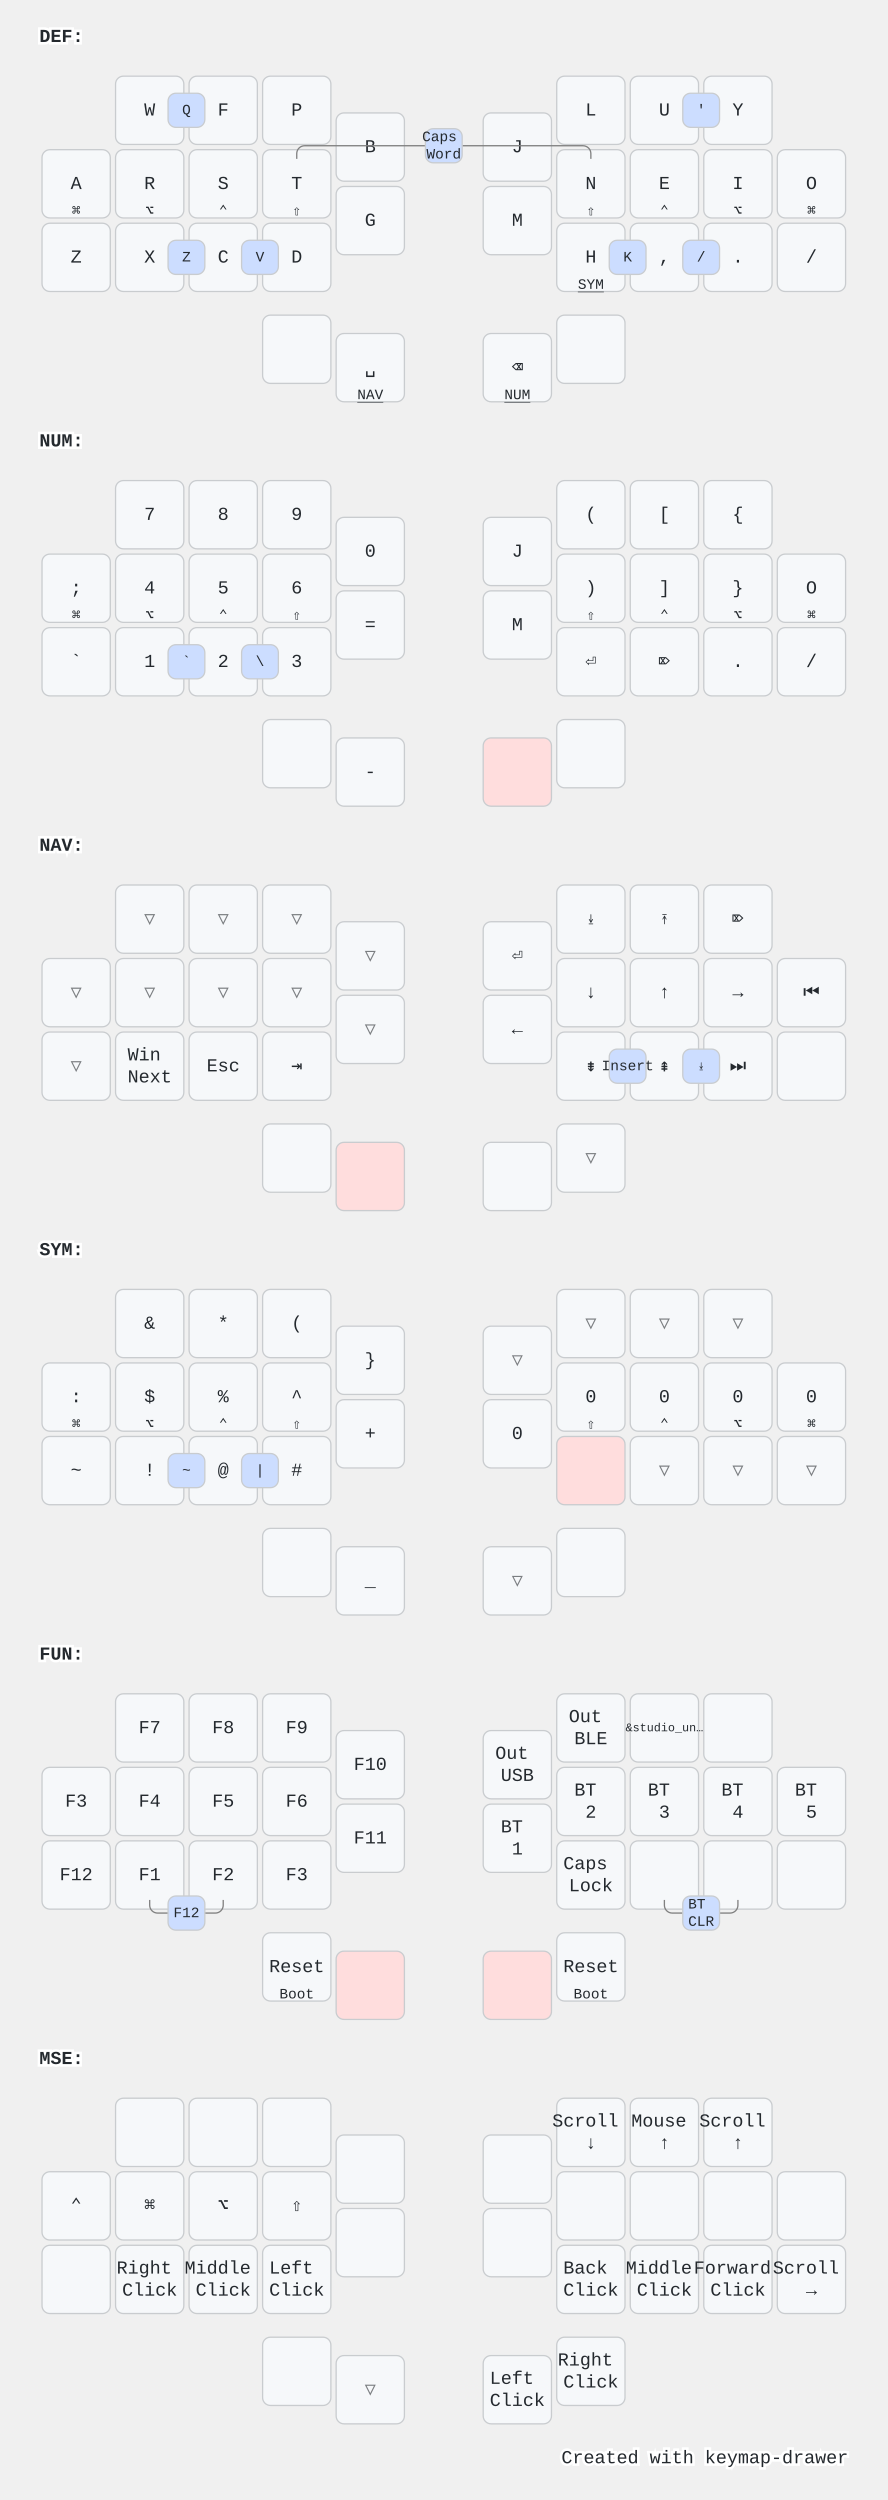
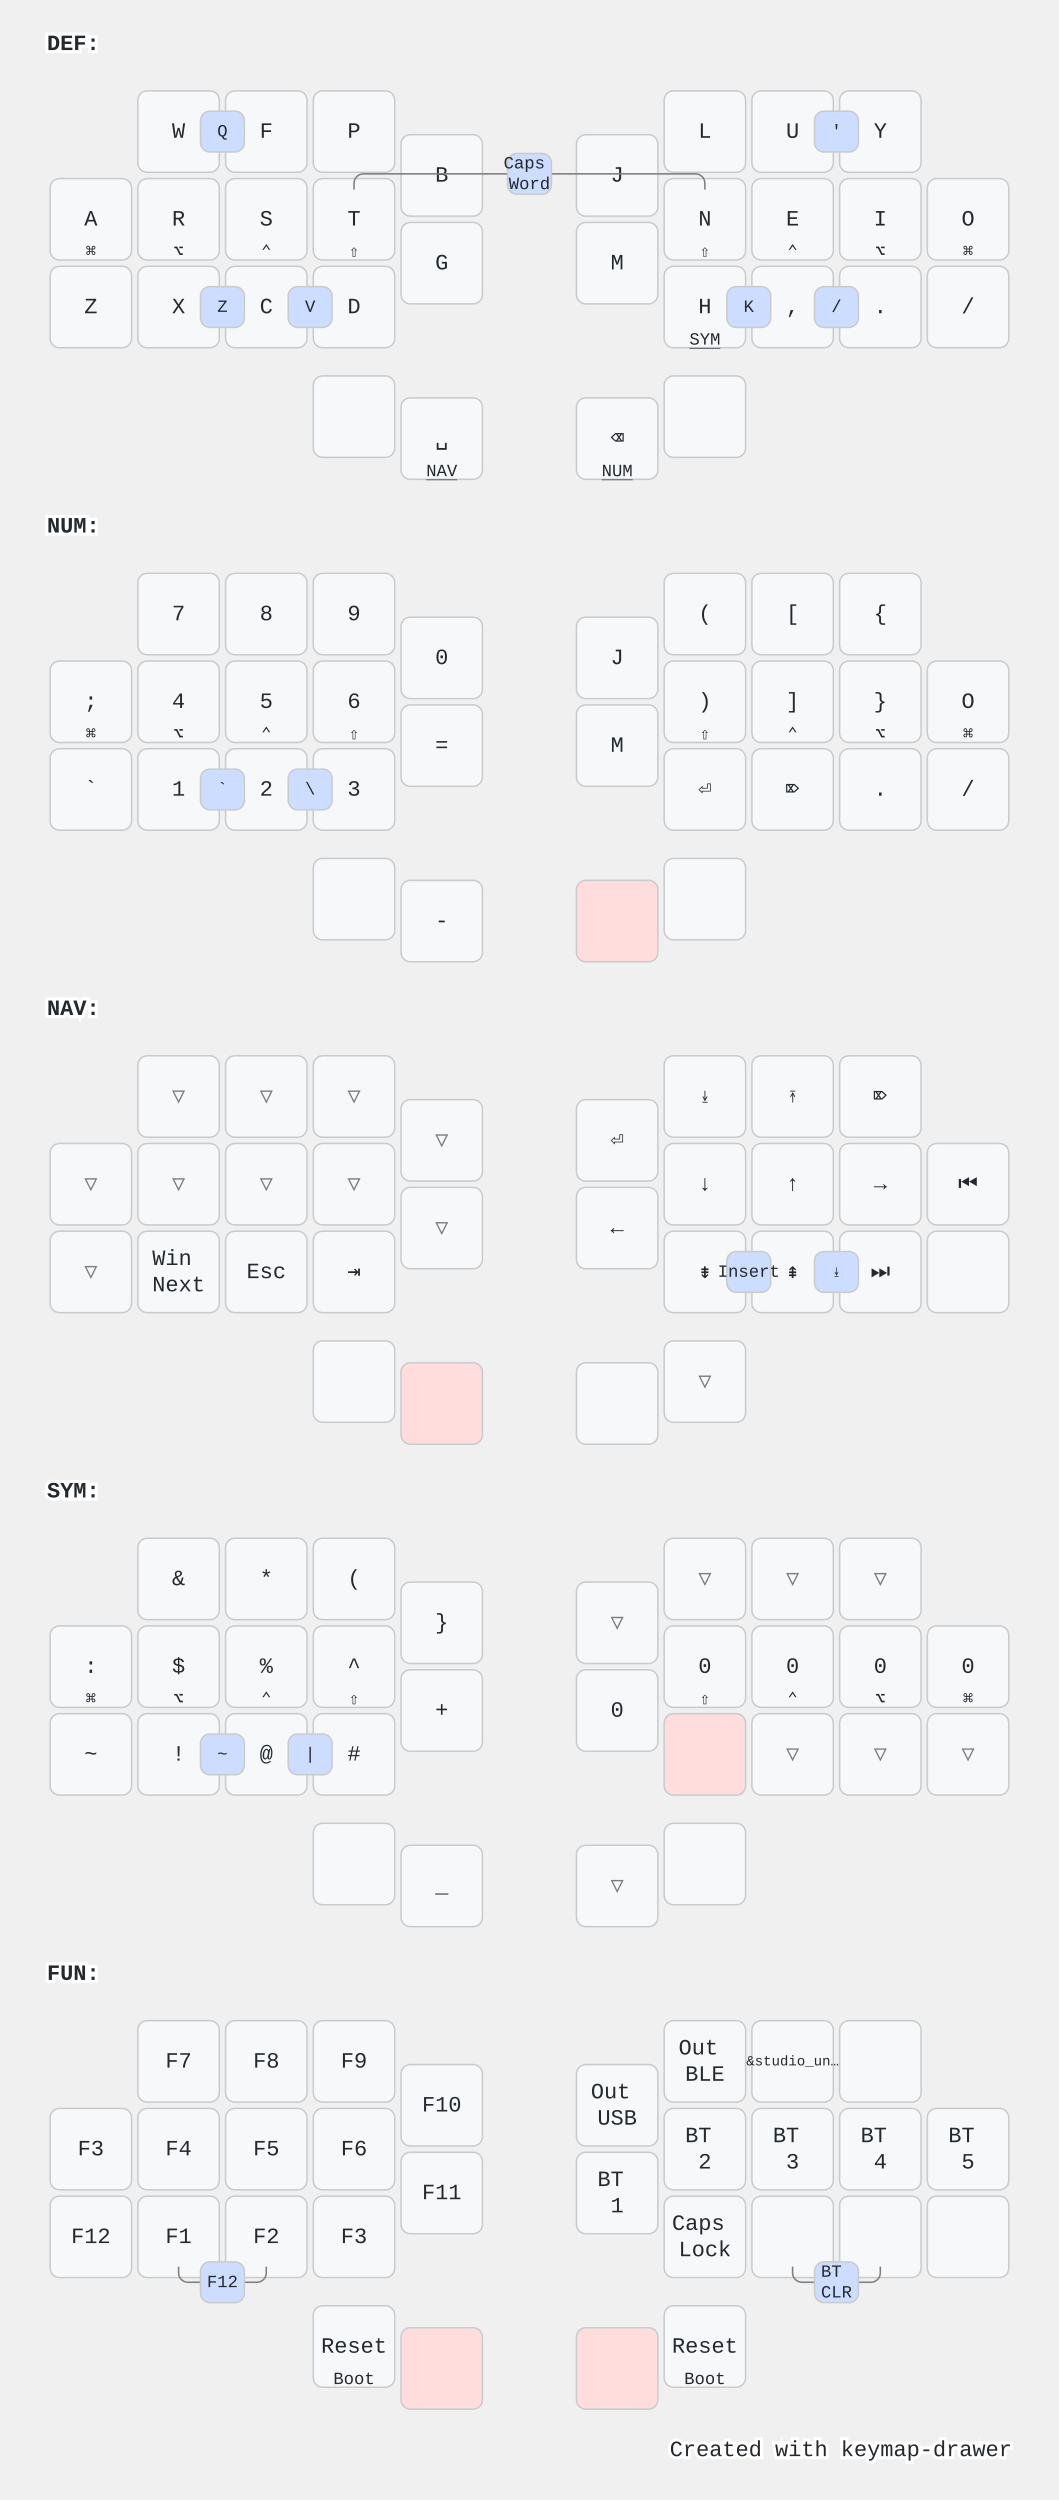
- <svg xmlns="http://www.w3.org/2000/svg" width="676" height="1904" viewBox="0 0 676 1904" class="keymap">
+ <svg xmlns="http://www.w3.org/2000/svg" width="676" height="1596" viewBox="0 0 676 1596" class="keymap">
  <style>/* inherit to force styles through use tags */
svg path {
    fill: inherit;
}

/* font and background color specifications */
svg.keymap {
    font-family: SFMono-Regular,Consolas,Liberation Mono,Menlo,monospace;
    font-size: 14px;
    font-kerning: normal;
    text-rendering: optimizeLegibility;
    fill: #24292e;
}

/* default key styling */
rect.key {
    fill: #f6f8fa;
}

rect.key, rect.combo {
    stroke: #c9cccf;
    stroke-width: 1;
}

/* default key side styling, only used is draw_key_sides is set */
rect.side {
    filter: brightness(90%);
}

/* color accent for combo boxes */
rect.combo, rect.combo-separate {
    fill: #cdf;
}

/* color accent for held keys */
rect.held, rect.combo.held {
    fill: #fdd;
}

/* color accent for ghost (optional) keys */
rect.ghost, rect.combo.ghost {
    stroke-dasharray: 4, 4;
    stroke-width: 2;
}

text {
    text-anchor: middle;
    dominant-baseline: middle;
}

/* styling for layer labels */
text.label {
    font-weight: bold;
    text-anchor: start;
    stroke: white;
    stroke-width: 4;
    paint-order: stroke;
}

/* styling for optional footer */
text.footer {
    text-anchor: end;
    dominant-baseline: auto;
    stroke: white;
    stroke-width: 4;
    paint-order: stroke;
}

/* styling for combo tap, and key hold/shifted label text */
text.combo, text.hold, text.shifted {
    font-size: 11px;
}

text.hold {
    text-anchor: middle;
    dominant-baseline: auto;
}

text.shifted {
    text-anchor: middle;
    dominant-baseline: hanging;
}

text.layer-activator {
    text-decoration: underline;
}

/* styling for hold/shifted label text in combo box */
text.combo.hold, text.combo.shifted {
    font-size: 8px;
}

/* lighter symbol for transparent keys */
text.trans {
    fill: #7b7e81;
}

/* styling for combo dendrons */
path.combo {
    stroke-width: 1;
    stroke: gray;
    fill: none;
}

/* Start Tabler Icons Cleanup */
/* cannot use height/width with glyphs */
.icon-tabler &gt; path {
    fill: inherit;
    stroke: inherit;
    stroke-width: 2;
}
/* hide tabler's default box */
.icon-tabler &gt; path[stroke="none"][fill="none"] {
    visibility: hidden;
}
/* End Tabler Icons Cleanup */

@media (prefers-color-scheme: dark) {
svg.keymap { fill: #d1d6db; }
rect.key { fill: #3f4750; }
rect.key, rect.combo { stroke: #60666c; }
rect.combo, rect.combo-separate { fill: #1f3d7a; }
rect.held, rect.combo.held { fill: #854747; }
text.label, text.footer { stroke: black; }
text.trans { fill: #7e8184; }
path.combo { stroke: #7f7f7f; }

}</style>
  <g transform="translate(30, 0)" class="layer-DEF">
    <text x="0" y="28" class="label" id="DEF">DEF:</text>
    <g transform="translate(0, 56)">
      <g transform="translate(84, 28)" class="key keypos-0">
        <rect rx="6" ry="6" x="-26" y="-26" width="52" height="52" class="key" />
        <text x="0" y="0" class="key tap">W</text>
      </g>
      <g transform="translate(140, 28)" class="key keypos-1">
        <rect rx="6" ry="6" x="-26" y="-26" width="52" height="52" class="key" />
        <text x="0" y="0" class="key tap">F</text>
      </g>
      <g transform="translate(196, 28)" class="key keypos-2">
        <rect rx="6" ry="6" x="-26" y="-26" width="52" height="52" class="key" />
        <text x="0" y="0" class="key tap">P</text>
      </g>
      <g transform="translate(252, 56)" class="key keypos-3">
        <rect rx="6" ry="6" x="-26" y="-26" width="52" height="52" class="key" />
        <text x="0" y="0" class="key tap">B</text>
      </g>
      <g transform="translate(364, 56)" class="key keypos-4">
        <rect rx="6" ry="6" x="-26" y="-26" width="52" height="52" class="key" />
        <text x="0" y="0" class="key tap">J</text>
      </g>
      <g transform="translate(420, 28)" class="key keypos-5">
        <rect rx="6" ry="6" x="-26" y="-26" width="52" height="52" class="key" />
        <text x="0" y="0" class="key tap">L</text>
      </g>
      <g transform="translate(476, 28)" class="key keypos-6">
        <rect rx="6" ry="6" x="-26" y="-26" width="52" height="52" class="key" />
        <text x="0" y="0" class="key tap">U</text>
      </g>
      <g transform="translate(532, 28)" class="key keypos-7">
        <rect rx="6" ry="6" x="-26" y="-26" width="52" height="52" class="key" />
        <text x="0" y="0" class="key tap">Y</text>
      </g>
      <g transform="translate(28, 84)" class="key keypos-8">
        <rect rx="6" ry="6" x="-26" y="-26" width="52" height="52" class="key" />
        <text x="0" y="0" class="key tap">A</text>
        <text x="0" y="24" class="key hold">⌘</text>
      </g>
      <g transform="translate(84, 84)" class="key keypos-9">
        <rect rx="6" ry="6" x="-26" y="-26" width="52" height="52" class="key" />
        <text x="0" y="0" class="key tap">R</text>
        <text x="0" y="24" class="key hold">⌥</text>
      </g>
      <g transform="translate(140, 84)" class="key keypos-10">
        <rect rx="6" ry="6" x="-26" y="-26" width="52" height="52" class="key" />
        <text x="0" y="0" class="key tap">S</text>
        <text x="0" y="24" class="key hold">⌃</text>
      </g>
      <g transform="translate(196, 84)" class="key keypos-11">
        <rect rx="6" ry="6" x="-26" y="-26" width="52" height="52" class="key" />
        <text x="0" y="0" class="key tap">T</text>
        <text x="0" y="24" class="key hold">⇧</text>
      </g>
      <g transform="translate(252, 112)" class="key keypos-12">
        <rect rx="6" ry="6" x="-26" y="-26" width="52" height="52" class="key" />
        <text x="0" y="0" class="key tap">G</text>
      </g>
      <g transform="translate(364, 112)" class="key keypos-13">
        <rect rx="6" ry="6" x="-26" y="-26" width="52" height="52" class="key" />
        <text x="0" y="0" class="key tap">M</text>
      </g>
      <g transform="translate(420, 84)" class="key keypos-14">
        <rect rx="6" ry="6" x="-26" y="-26" width="52" height="52" class="key" />
        <text x="0" y="0" class="key tap">N</text>
        <text x="0" y="24" class="key hold">⇧</text>
      </g>
      <g transform="translate(476, 84)" class="key keypos-15">
        <rect rx="6" ry="6" x="-26" y="-26" width="52" height="52" class="key" />
        <text x="0" y="0" class="key tap">E</text>
        <text x="0" y="24" class="key hold">⌃</text>
      </g>
      <g transform="translate(532, 84)" class="key keypos-16">
        <rect rx="6" ry="6" x="-26" y="-26" width="52" height="52" class="key" />
        <text x="0" y="0" class="key tap">I</text>
        <text x="0" y="24" class="key hold">⌥</text>
      </g>
      <g transform="translate(588, 84)" class="key keypos-17">
        <rect rx="6" ry="6" x="-26" y="-26" width="52" height="52" class="key" />
        <text x="0" y="0" class="key tap">O</text>
        <text x="0" y="24" class="key hold">⌘</text>
      </g>
      <g transform="translate(28, 140)" class="key keypos-18">
        <rect rx="6" ry="6" x="-26" y="-26" width="52" height="52" class="key" />
        <text x="0" y="0" class="key tap">Z</text>
      </g>
      <g transform="translate(84, 140)" class="key keypos-19">
        <rect rx="6" ry="6" x="-26" y="-26" width="52" height="52" class="key" />
        <text x="0" y="0" class="key tap">X</text>
      </g>
      <g transform="translate(140, 140)" class="key keypos-20">
        <rect rx="6" ry="6" x="-26" y="-26" width="52" height="52" class="key" />
        <text x="0" y="0" class="key tap">C</text>
      </g>
      <g transform="translate(196, 140)" class="key keypos-21">
        <rect rx="6" ry="6" x="-26" y="-26" width="52" height="52" class="key" />
        <text x="0" y="0" class="key tap">D</text>
      </g>
      <g transform="translate(420, 140)" class="key keypos-22">
        <rect rx="6" ry="6" x="-26" y="-26" width="52" height="52" class="key" />
        <text x="0" y="0" class="key tap">H</text>
        <a href="#SYM">
          <text x="0" y="24" class="key hold layer-activator">SYM</text>
        </a>
      </g>
      <g transform="translate(476, 140)" class="key keypos-23">
        <rect rx="6" ry="6" x="-26" y="-26" width="52" height="52" class="key" />
        <text x="0" y="0" class="key tap">,</text>
      </g>
      <g transform="translate(532, 140)" class="key keypos-24">
        <rect rx="6" ry="6" x="-26" y="-26" width="52" height="52" class="key" />
        <text x="0" y="0" class="key tap">.</text>
      </g>
      <g transform="translate(588, 140)" class="key keypos-25">
        <rect rx="6" ry="6" x="-26" y="-26" width="52" height="52" class="key" />
        <text x="0" y="0" class="key tap">/</text>
      </g>
      <g transform="translate(196, 210)" class="key keypos-26">
        <rect rx="6" ry="6" x="-26" y="-26" width="52" height="52" class="key" />
      </g>
      <g transform="translate(252, 224)" class="key keypos-27">
        <rect rx="6" ry="6" x="-26" y="-26" width="52" height="52" class="key" />
        <text x="0" y="0" class="key tap">␣</text>
        <a href="#NAV">
          <text x="0" y="24" class="key hold layer-activator">NAV</text>
        </a>
      </g>
      <g transform="translate(364, 224)" class="key keypos-28">
        <rect rx="6" ry="6" x="-26" y="-26" width="52" height="52" class="key" />
        <text x="0" y="0" class="key tap">⌫</text>
        <a href="#NUM">
          <text x="0" y="24" class="key hold layer-activator">NUM</text>
        </a>
      </g>
      <g transform="translate(420, 210)" class="key keypos-29">
        <rect rx="6" ry="6" x="-26" y="-26" width="52" height="52" class="key" />
      </g>
      <g class="combo combopos-0">
        <rect rx="6" ry="6" x="98" y="15" width="28" height="26" class="combo" />
        <text x="112" y="28" class="combo tap">Q</text>
      </g>
      <g class="combo combopos-1">
        <rect rx="6" ry="6" x="490" y="15" width="28" height="26" class="combo" />
        <text x="504" y="28" class="combo tap">'</text>
      </g>
      <g class="combo combopos-2">
        <rect rx="6" ry="6" x="98" y="127" width="28" height="26" class="combo" />
        <text x="112" y="140" class="combo tap">Z</text>
      </g>
      <g class="combo combopos-3">
        <rect rx="6" ry="6" x="154" y="127" width="28" height="26" class="combo" />
        <text x="168" y="140" class="combo tap">V</text>
      </g>
      <g class="combo combopos-4">
        <rect rx="6" ry="6" x="434" y="127" width="28" height="26" class="combo" />
        <text x="448" y="140" class="combo tap">K</text>
      </g>
      <g class="combo combopos-5">
        <rect rx="6" ry="6" x="490" y="127" width="28" height="26" class="combo" />
        <text x="504" y="140" class="combo tap">/</text>
      </g>
      <g class="combo combopos-6">
        <path d="M308,55 h-106 a6.0,6.0 0 0 0 -6.0,6.0 v4" class="combo" />
        <path d="M308,55 h106 a6.0,6.0 0 0 1 6.0,6.0 v4" class="combo" />
        <rect rx="6" ry="6" x="294" y="42" width="28" height="26" class="combo" />
        <text x="308" y="55" class="combo tap">
          <tspan x="308" dy="-0.6em">Caps</tspan>
          <tspan x="308" dy="1.2em">Word</tspan>
        </text>
      </g>
    </g>
  </g>
  <g transform="translate(30, 308)" class="layer-NUM">
    <text x="0" y="28" class="label" id="NUM">NUM:</text>
    <g transform="translate(0, 56)">
      <g transform="translate(84, 28)" class="key keypos-0">
        <rect rx="6" ry="6" x="-26" y="-26" width="52" height="52" class="key" />
        <text x="0" y="0" class="key tap">7</text>
      </g>
      <g transform="translate(140, 28)" class="key keypos-1">
        <rect rx="6" ry="6" x="-26" y="-26" width="52" height="52" class="key" />
        <text x="0" y="0" class="key tap">8</text>
      </g>
      <g transform="translate(196, 28)" class="key keypos-2">
        <rect rx="6" ry="6" x="-26" y="-26" width="52" height="52" class="key" />
        <text x="0" y="0" class="key tap">9</text>
      </g>
      <g transform="translate(252, 56)" class="key keypos-3">
        <rect rx="6" ry="6" x="-26" y="-26" width="52" height="52" class="key" />
        <text x="0" y="0" class="key tap">0</text>
      </g>
      <g transform="translate(364, 56)" class="key keypos-4">
        <rect rx="6" ry="6" x="-26" y="-26" width="52" height="52" class="key" />
        <text x="0" y="0" class="key tap">J</text>
      </g>
      <g transform="translate(420, 28)" class="key keypos-5">
        <rect rx="6" ry="6" x="-26" y="-26" width="52" height="52" class="key" />
        <text x="0" y="0" class="key tap">(</text>
      </g>
      <g transform="translate(476, 28)" class="key keypos-6">
        <rect rx="6" ry="6" x="-26" y="-26" width="52" height="52" class="key" />
        <text x="0" y="0" class="key tap">[</text>
      </g>
      <g transform="translate(532, 28)" class="key keypos-7">
        <rect rx="6" ry="6" x="-26" y="-26" width="52" height="52" class="key" />
        <text x="0" y="0" class="key tap">{</text>
      </g>
      <g transform="translate(28, 84)" class="key keypos-8">
        <rect rx="6" ry="6" x="-26" y="-26" width="52" height="52" class="key" />
        <text x="0" y="0" class="key tap">;</text>
        <text x="0" y="24" class="key hold">⌘</text>
      </g>
      <g transform="translate(84, 84)" class="key keypos-9">
        <rect rx="6" ry="6" x="-26" y="-26" width="52" height="52" class="key" />
        <text x="0" y="0" class="key tap">4</text>
        <text x="0" y="24" class="key hold">⌥</text>
      </g>
      <g transform="translate(140, 84)" class="key keypos-10">
        <rect rx="6" ry="6" x="-26" y="-26" width="52" height="52" class="key" />
        <text x="0" y="0" class="key tap">5</text>
        <text x="0" y="24" class="key hold">⌃</text>
      </g>
      <g transform="translate(196, 84)" class="key keypos-11">
        <rect rx="6" ry="6" x="-26" y="-26" width="52" height="52" class="key" />
        <text x="0" y="0" class="key tap">6</text>
        <text x="0" y="24" class="key hold">⇧</text>
      </g>
      <g transform="translate(252, 112)" class="key keypos-12">
        <rect rx="6" ry="6" x="-26" y="-26" width="52" height="52" class="key" />
        <text x="0" y="0" class="key tap">=</text>
      </g>
      <g transform="translate(364, 112)" class="key keypos-13">
        <rect rx="6" ry="6" x="-26" y="-26" width="52" height="52" class="key" />
        <text x="0" y="0" class="key tap">M</text>
      </g>
      <g transform="translate(420, 84)" class="key keypos-14">
        <rect rx="6" ry="6" x="-26" y="-26" width="52" height="52" class="key" />
        <text x="0" y="0" class="key tap">)</text>
        <text x="0" y="24" class="key hold">⇧</text>
      </g>
      <g transform="translate(476, 84)" class="key keypos-15">
        <rect rx="6" ry="6" x="-26" y="-26" width="52" height="52" class="key" />
        <text x="0" y="0" class="key tap">]</text>
        <text x="0" y="24" class="key hold">⌃</text>
      </g>
      <g transform="translate(532, 84)" class="key keypos-16">
        <rect rx="6" ry="6" x="-26" y="-26" width="52" height="52" class="key" />
        <text x="0" y="0" class="key tap">}</text>
        <text x="0" y="24" class="key hold">⌥</text>
      </g>
      <g transform="translate(588, 84)" class="key keypos-17">
        <rect rx="6" ry="6" x="-26" y="-26" width="52" height="52" class="key" />
        <text x="0" y="0" class="key tap">O</text>
        <text x="0" y="24" class="key hold">⌘</text>
      </g>
      <g transform="translate(28, 140)" class="key keypos-18">
        <rect rx="6" ry="6" x="-26" y="-26" width="52" height="52" class="key" />
        <text x="0" y="0" class="key tap">`</text>
      </g>
      <g transform="translate(84, 140)" class="key keypos-19">
        <rect rx="6" ry="6" x="-26" y="-26" width="52" height="52" class="key" />
        <text x="0" y="0" class="key tap">1</text>
      </g>
      <g transform="translate(140, 140)" class="key keypos-20">
        <rect rx="6" ry="6" x="-26" y="-26" width="52" height="52" class="key" />
        <text x="0" y="0" class="key tap">2</text>
      </g>
      <g transform="translate(196, 140)" class="key keypos-21">
        <rect rx="6" ry="6" x="-26" y="-26" width="52" height="52" class="key" />
        <text x="0" y="0" class="key tap">3</text>
      </g>
      <g transform="translate(420, 140)" class="key keypos-22">
        <rect rx="6" ry="6" x="-26" y="-26" width="52" height="52" class="key" />
        <text x="0" y="0" class="key tap">⏎</text>
      </g>
      <g transform="translate(476, 140)" class="key keypos-23">
        <rect rx="6" ry="6" x="-26" y="-26" width="52" height="52" class="key" />
        <text x="0" y="0" class="key tap">⌦</text>
      </g>
      <g transform="translate(532, 140)" class="key keypos-24">
        <rect rx="6" ry="6" x="-26" y="-26" width="52" height="52" class="key" />
        <text x="0" y="0" class="key tap">.</text>
      </g>
      <g transform="translate(588, 140)" class="key keypos-25">
        <rect rx="6" ry="6" x="-26" y="-26" width="52" height="52" class="key" />
        <text x="0" y="0" class="key tap">/</text>
      </g>
      <g transform="translate(196, 210)" class="key keypos-26">
        <rect rx="6" ry="6" x="-26" y="-26" width="52" height="52" class="key" />
      </g>
      <g transform="translate(252, 224)" class="key keypos-27">
        <rect rx="6" ry="6" x="-26" y="-26" width="52" height="52" class="key" />
        <text x="0" y="0" class="key tap">-</text>
      </g>
      <g transform="translate(364, 224)" class="key held keypos-28">
        <rect rx="6" ry="6" x="-26" y="-26" width="52" height="52" class="key held" />
      </g>
      <g transform="translate(420, 210)" class="key keypos-29">
        <rect rx="6" ry="6" x="-26" y="-26" width="52" height="52" class="key" />
      </g>
      <g class="combo combopos-0">
        <rect rx="6" ry="6" x="98" y="127" width="28" height="26" class="combo" />
        <text x="112" y="140" class="combo tap">`</text>
      </g>
      <g class="combo combopos-1">
        <rect rx="6" ry="6" x="154" y="127" width="28" height="26" class="combo" />
        <text x="168" y="140" class="combo tap">\</text>
      </g>
    </g>
  </g>
  <g transform="translate(30, 616)" class="layer-NAV">
    <text x="0" y="28" class="label" id="NAV">NAV:</text>
    <g transform="translate(0, 56)">
      <g transform="translate(84, 28)" class="key trans keypos-0">
        <rect rx="6" ry="6" x="-26" y="-26" width="52" height="52" class="key trans" />
        <text x="0" y="0" class="key trans tap">▽</text>
      </g>
      <g transform="translate(140, 28)" class="key trans keypos-1">
        <rect rx="6" ry="6" x="-26" y="-26" width="52" height="52" class="key trans" />
        <text x="0" y="0" class="key trans tap">▽</text>
      </g>
      <g transform="translate(196, 28)" class="key trans keypos-2">
        <rect rx="6" ry="6" x="-26" y="-26" width="52" height="52" class="key trans" />
        <text x="0" y="0" class="key trans tap">▽</text>
      </g>
      <g transform="translate(252, 56)" class="key trans keypos-3">
        <rect rx="6" ry="6" x="-26" y="-26" width="52" height="52" class="key trans" />
        <text x="0" y="0" class="key trans tap">▽</text>
      </g>
      <g transform="translate(364, 56)" class="key keypos-4">
        <rect rx="6" ry="6" x="-26" y="-26" width="52" height="52" class="key" />
        <text x="0" y="0" class="key tap">⏎</text>
      </g>
      <g transform="translate(420, 28)" class="key keypos-5">
        <rect rx="6" ry="6" x="-26" y="-26" width="52" height="52" class="key" />
        <text x="0" y="0" class="key tap">⤓</text>
      </g>
      <g transform="translate(476, 28)" class="key keypos-6">
        <rect rx="6" ry="6" x="-26" y="-26" width="52" height="52" class="key" />
        <text x="0" y="0" class="key tap">⤒</text>
      </g>
      <g transform="translate(532, 28)" class="key keypos-7">
        <rect rx="6" ry="6" x="-26" y="-26" width="52" height="52" class="key" />
        <text x="0" y="0" class="key tap">⌦</text>
      </g>
      <g transform="translate(28, 84)" class="key trans keypos-8">
        <rect rx="6" ry="6" x="-26" y="-26" width="52" height="52" class="key trans" />
        <text x="0" y="0" class="key trans tap">▽</text>
      </g>
      <g transform="translate(84, 84)" class="key trans keypos-9">
        <rect rx="6" ry="6" x="-26" y="-26" width="52" height="52" class="key trans" />
        <text x="0" y="0" class="key trans tap">▽</text>
      </g>
      <g transform="translate(140, 84)" class="key trans keypos-10">
        <rect rx="6" ry="6" x="-26" y="-26" width="52" height="52" class="key trans" />
        <text x="0" y="0" class="key trans tap">▽</text>
      </g>
      <g transform="translate(196, 84)" class="key trans keypos-11">
        <rect rx="6" ry="6" x="-26" y="-26" width="52" height="52" class="key trans" />
        <text x="0" y="0" class="key trans tap">▽</text>
      </g>
      <g transform="translate(252, 112)" class="key trans keypos-12">
        <rect rx="6" ry="6" x="-26" y="-26" width="52" height="52" class="key trans" />
        <text x="0" y="0" class="key trans tap">▽</text>
      </g>
      <g transform="translate(364, 112)" class="key keypos-13">
        <rect rx="6" ry="6" x="-26" y="-26" width="52" height="52" class="key" />
        <text x="0" y="0" class="key tap">←</text>
      </g>
      <g transform="translate(420, 84)" class="key keypos-14">
        <rect rx="6" ry="6" x="-26" y="-26" width="52" height="52" class="key" />
        <text x="0" y="0" class="key tap">↓</text>
      </g>
      <g transform="translate(476, 84)" class="key keypos-15">
        <rect rx="6" ry="6" x="-26" y="-26" width="52" height="52" class="key" />
        <text x="0" y="0" class="key tap">↑</text>
      </g>
      <g transform="translate(532, 84)" class="key keypos-16">
        <rect rx="6" ry="6" x="-26" y="-26" width="52" height="52" class="key" />
        <text x="0" y="0" class="key tap">→</text>
      </g>
      <g transform="translate(588, 84)" class="key keypos-17">
        <rect rx="6" ry="6" x="-26" y="-26" width="52" height="52" class="key" />
        <text x="0" y="0" class="key tap">⏮️</text>
      </g>
      <g transform="translate(28, 140)" class="key trans keypos-18">
        <rect rx="6" ry="6" x="-26" y="-26" width="52" height="52" class="key trans" />
        <text x="0" y="0" class="key trans tap">▽</text>
      </g>
      <g transform="translate(84, 140)" class="key keypos-19">
        <rect rx="6" ry="6" x="-26" y="-26" width="52" height="52" class="key" />
        <text x="0" y="0" class="key tap">
          <tspan x="0" dy="-0.6em">Win</tspan>
          <tspan x="0" dy="1.2em">Next</tspan>
        </text>
      </g>
      <g transform="translate(140, 140)" class="key keypos-20">
        <rect rx="6" ry="6" x="-26" y="-26" width="52" height="52" class="key" />
        <text x="0" y="0" class="key tap">Esc</text>
      </g>
      <g transform="translate(196, 140)" class="key keypos-21">
        <rect rx="6" ry="6" x="-26" y="-26" width="52" height="52" class="key" />
        <text x="0" y="0" class="key tap">⇥</text>
      </g>
      <g transform="translate(420, 140)" class="key keypos-22">
        <rect rx="6" ry="6" x="-26" y="-26" width="52" height="52" class="key" />
        <text x="0" y="0" class="key tap">⇟</text>
      </g>
      <g transform="translate(476, 140)" class="key keypos-23">
        <rect rx="6" ry="6" x="-26" y="-26" width="52" height="52" class="key" />
        <text x="0" y="0" class="key tap">⇞</text>
      </g>
      <g transform="translate(532, 140)" class="key keypos-24">
        <rect rx="6" ry="6" x="-26" y="-26" width="52" height="52" class="key" />
        <text x="0" y="0" class="key tap">⏭️</text>
      </g>
      <g transform="translate(588, 140)" class="key keypos-25">
        <rect rx="6" ry="6" x="-26" y="-26" width="52" height="52" class="key" />
      </g>
      <g transform="translate(196, 210)" class="key keypos-26">
        <rect rx="6" ry="6" x="-26" y="-26" width="52" height="52" class="key" />
      </g>
      <g transform="translate(252, 224)" class="key held keypos-27">
        <rect rx="6" ry="6" x="-26" y="-26" width="52" height="52" class="key held" />
      </g>
      <g transform="translate(364, 224)" class="key keypos-28">
        <rect rx="6" ry="6" x="-26" y="-26" width="52" height="52" class="key" />
      </g>
      <g transform="translate(420, 210)" class="key trans keypos-29">
        <rect rx="6" ry="6" x="-26" y="-26" width="52" height="52" class="key trans" />
        <text x="0" y="0" class="key trans tap">▽</text>
      </g>
      <g class="combo combopos-0">
        <rect rx="6" ry="6" x="434" y="127" width="28" height="26" class="combo" />
        <text x="448" y="140" class="combo tap">Insert</text>
      </g>
      <g class="combo combopos-1">
        <rect rx="6" ry="6" x="490" y="127" width="28" height="26" class="combo" />
        <text x="504" y="140" class="combo tap">⤓</text>
      </g>
    </g>
  </g>
  <g transform="translate(30, 924)" class="layer-SYM">
    <text x="0" y="28" class="label" id="SYM">SYM:</text>
    <g transform="translate(0, 56)">
      <g transform="translate(84, 28)" class="key keypos-0">
        <rect rx="6" ry="6" x="-26" y="-26" width="52" height="52" class="key" />
        <text x="0" y="0" class="key tap">&amp;</text>
      </g>
      <g transform="translate(140, 28)" class="key keypos-1">
        <rect rx="6" ry="6" x="-26" y="-26" width="52" height="52" class="key" />
        <text x="0" y="0" class="key tap">*</text>
      </g>
      <g transform="translate(196, 28)" class="key keypos-2">
        <rect rx="6" ry="6" x="-26" y="-26" width="52" height="52" class="key" />
        <text x="0" y="0" class="key tap">(</text>
      </g>
      <g transform="translate(252, 56)" class="key keypos-3">
        <rect rx="6" ry="6" x="-26" y="-26" width="52" height="52" class="key" />
        <text x="0" y="0" class="key tap">}</text>
      </g>
      <g transform="translate(364, 56)" class="key trans keypos-4">
        <rect rx="6" ry="6" x="-26" y="-26" width="52" height="52" class="key trans" />
        <text x="0" y="0" class="key trans tap">▽</text>
      </g>
      <g transform="translate(420, 28)" class="key trans keypos-5">
        <rect rx="6" ry="6" x="-26" y="-26" width="52" height="52" class="key trans" />
        <text x="0" y="0" class="key trans tap">▽</text>
      </g>
      <g transform="translate(476, 28)" class="key trans keypos-6">
        <rect rx="6" ry="6" x="-26" y="-26" width="52" height="52" class="key trans" />
        <text x="0" y="0" class="key trans tap">▽</text>
      </g>
      <g transform="translate(532, 28)" class="key trans keypos-7">
        <rect rx="6" ry="6" x="-26" y="-26" width="52" height="52" class="key trans" />
        <text x="0" y="0" class="key trans tap">▽</text>
      </g>
      <g transform="translate(28, 84)" class="key keypos-8">
        <rect rx="6" ry="6" x="-26" y="-26" width="52" height="52" class="key" />
        <text x="0" y="0" class="key tap">:</text>
        <text x="0" y="24" class="key hold">⌘</text>
      </g>
      <g transform="translate(84, 84)" class="key keypos-9">
        <rect rx="6" ry="6" x="-26" y="-26" width="52" height="52" class="key" />
        <text x="0" y="0" class="key tap">$</text>
        <text x="0" y="24" class="key hold">⌥</text>
      </g>
      <g transform="translate(140, 84)" class="key keypos-10">
        <rect rx="6" ry="6" x="-26" y="-26" width="52" height="52" class="key" />
        <text x="0" y="0" class="key tap">%</text>
        <text x="0" y="24" class="key hold">⌃</text>
      </g>
      <g transform="translate(196, 84)" class="key keypos-11">
        <rect rx="6" ry="6" x="-26" y="-26" width="52" height="52" class="key" />
        <text x="0" y="0" class="key tap">^</text>
        <text x="0" y="24" class="key hold">⇧</text>
      </g>
      <g transform="translate(252, 112)" class="key keypos-12">
        <rect rx="6" ry="6" x="-26" y="-26" width="52" height="52" class="key" />
        <text x="0" y="0" class="key tap">+</text>
      </g>
      <g transform="translate(364, 112)" class="key keypos-13">
        <rect rx="6" ry="6" x="-26" y="-26" width="52" height="52" class="key" />
        <text x="0" y="0" class="key tap">0</text>
      </g>
      <g transform="translate(420, 84)" class="key keypos-14">
        <rect rx="6" ry="6" x="-26" y="-26" width="52" height="52" class="key" />
        <text x="0" y="0" class="key tap">0</text>
        <text x="0" y="24" class="key hold">⇧</text>
      </g>
      <g transform="translate(476, 84)" class="key keypos-15">
        <rect rx="6" ry="6" x="-26" y="-26" width="52" height="52" class="key" />
        <text x="0" y="0" class="key tap">0</text>
        <text x="0" y="24" class="key hold">⌃</text>
      </g>
      <g transform="translate(532, 84)" class="key keypos-16">
        <rect rx="6" ry="6" x="-26" y="-26" width="52" height="52" class="key" />
        <text x="0" y="0" class="key tap">0</text>
        <text x="0" y="24" class="key hold">⌥</text>
      </g>
      <g transform="translate(588, 84)" class="key keypos-17">
        <rect rx="6" ry="6" x="-26" y="-26" width="52" height="52" class="key" />
        <text x="0" y="0" class="key tap">0</text>
        <text x="0" y="24" class="key hold">⌘</text>
      </g>
      <g transform="translate(28, 140)" class="key keypos-18">
        <rect rx="6" ry="6" x="-26" y="-26" width="52" height="52" class="key" />
        <text x="0" y="0" class="key tap">~</text>
      </g>
      <g transform="translate(84, 140)" class="key keypos-19">
        <rect rx="6" ry="6" x="-26" y="-26" width="52" height="52" class="key" />
        <text x="0" y="0" class="key tap">!</text>
      </g>
      <g transform="translate(140, 140)" class="key keypos-20">
        <rect rx="6" ry="6" x="-26" y="-26" width="52" height="52" class="key" />
        <text x="0" y="0" class="key tap">@</text>
      </g>
      <g transform="translate(196, 140)" class="key keypos-21">
        <rect rx="6" ry="6" x="-26" y="-26" width="52" height="52" class="key" />
        <text x="0" y="0" class="key tap">#</text>
      </g>
      <g transform="translate(420, 140)" class="key held keypos-22">
        <rect rx="6" ry="6" x="-26" y="-26" width="52" height="52" class="key held" />
      </g>
      <g transform="translate(476, 140)" class="key trans keypos-23">
        <rect rx="6" ry="6" x="-26" y="-26" width="52" height="52" class="key trans" />
        <text x="0" y="0" class="key trans tap">▽</text>
      </g>
      <g transform="translate(532, 140)" class="key trans keypos-24">
        <rect rx="6" ry="6" x="-26" y="-26" width="52" height="52" class="key trans" />
        <text x="0" y="0" class="key trans tap">▽</text>
      </g>
      <g transform="translate(588, 140)" class="key trans keypos-25">
        <rect rx="6" ry="6" x="-26" y="-26" width="52" height="52" class="key trans" />
        <text x="0" y="0" class="key trans tap">▽</text>
      </g>
      <g transform="translate(196, 210)" class="key keypos-26">
        <rect rx="6" ry="6" x="-26" y="-26" width="52" height="52" class="key" />
      </g>
      <g transform="translate(252, 224)" class="key keypos-27">
        <rect rx="6" ry="6" x="-26" y="-26" width="52" height="52" class="key" />
        <text x="0" y="0" class="key tap">_</text>
      </g>
      <g transform="translate(364, 224)" class="key trans keypos-28">
        <rect rx="6" ry="6" x="-26" y="-26" width="52" height="52" class="key trans" />
        <text x="0" y="0" class="key trans tap">▽</text>
      </g>
      <g transform="translate(420, 210)" class="key keypos-29">
        <rect rx="6" ry="6" x="-26" y="-26" width="52" height="52" class="key" />
      </g>
      <g class="combo combopos-0">
        <rect rx="6" ry="6" x="98" y="127" width="28" height="26" class="combo" />
        <text x="112" y="140" class="combo tap">~</text>
      </g>
      <g class="combo combopos-1">
        <rect rx="6" ry="6" x="154" y="127" width="28" height="26" class="combo" />
        <text x="168" y="140" class="combo tap">|</text>
      </g>
    </g>
  </g>
  <g transform="translate(30, 1232)" class="layer-FUN">
    <text x="0" y="28" class="label" id="FUN">FUN:</text>
    <g transform="translate(0, 56)">
      <g transform="translate(84, 28)" class="key keypos-0">
        <rect rx="6" ry="6" x="-26" y="-26" width="52" height="52" class="key" />
        <text x="0" y="0" class="key tap">F7</text>
      </g>
      <g transform="translate(140, 28)" class="key keypos-1">
        <rect rx="6" ry="6" x="-26" y="-26" width="52" height="52" class="key" />
        <text x="0" y="0" class="key tap">F8</text>
      </g>
      <g transform="translate(196, 28)" class="key keypos-2">
        <rect rx="6" ry="6" x="-26" y="-26" width="52" height="52" class="key" />
        <text x="0" y="0" class="key tap">F9</text>
      </g>
      <g transform="translate(252, 56)" class="key keypos-3">
        <rect rx="6" ry="6" x="-26" y="-26" width="52" height="52" class="key" />
        <text x="0" y="0" class="key tap">F10</text>
      </g>
      <g transform="translate(364, 56)" class="key keypos-4">
        <rect rx="6" ry="6" x="-26" y="-26" width="52" height="52" class="key" />
        <text x="0" y="0" class="key tap">
          <tspan x="0" dy="-0.6em">Out</tspan>
          <tspan x="0" dy="1.2em">USB</tspan>
        </text>
      </g>
      <g transform="translate(420, 28)" class="key keypos-5">
        <rect rx="6" ry="6" x="-26" y="-26" width="52" height="52" class="key" />
        <text x="0" y="0" class="key tap">
          <tspan x="0" dy="-0.6em">Out</tspan>
          <tspan x="0" dy="1.2em">BLE</tspan>
        </text>
      </g>
      <g transform="translate(476, 28)" class="key keypos-6">
        <rect rx="6" ry="6" x="-26" y="-26" width="52" height="52" class="key" />
        <text x="0" y="0" class="key tap">
          <tspan style="font-size: 64%">&amp;studio_un…</tspan>
        </text>
      </g>
      <g transform="translate(532, 28)" class="key keypos-7">
        <rect rx="6" ry="6" x="-26" y="-26" width="52" height="52" class="key" />
      </g>
      <g transform="translate(28, 84)" class="key keypos-8">
        <rect rx="6" ry="6" x="-26" y="-26" width="52" height="52" class="key" />
        <text x="0" y="0" class="key tap">F3</text>
      </g>
      <g transform="translate(84, 84)" class="key keypos-9">
        <rect rx="6" ry="6" x="-26" y="-26" width="52" height="52" class="key" />
        <text x="0" y="0" class="key tap">F4</text>
      </g>
      <g transform="translate(140, 84)" class="key keypos-10">
        <rect rx="6" ry="6" x="-26" y="-26" width="52" height="52" class="key" />
        <text x="0" y="0" class="key tap">F5</text>
      </g>
      <g transform="translate(196, 84)" class="key keypos-11">
        <rect rx="6" ry="6" x="-26" y="-26" width="52" height="52" class="key" />
        <text x="0" y="0" class="key tap">F6</text>
      </g>
      <g transform="translate(252, 112)" class="key keypos-12">
        <rect rx="6" ry="6" x="-26" y="-26" width="52" height="52" class="key" />
        <text x="0" y="0" class="key tap">F11</text>
      </g>
      <g transform="translate(364, 112)" class="key keypos-13">
        <rect rx="6" ry="6" x="-26" y="-26" width="52" height="52" class="key" />
        <text x="0" y="0" class="key tap">
          <tspan x="0" dy="-0.6em">BT</tspan>
          <tspan x="0" dy="1.2em">1</tspan>
        </text>
      </g>
      <g transform="translate(420, 84)" class="key keypos-14">
        <rect rx="6" ry="6" x="-26" y="-26" width="52" height="52" class="key" />
        <text x="0" y="0" class="key tap">
          <tspan x="0" dy="-0.6em">BT</tspan>
          <tspan x="0" dy="1.2em">2</tspan>
        </text>
      </g>
      <g transform="translate(476, 84)" class="key keypos-15">
        <rect rx="6" ry="6" x="-26" y="-26" width="52" height="52" class="key" />
        <text x="0" y="0" class="key tap">
          <tspan x="0" dy="-0.6em">BT</tspan>
          <tspan x="0" dy="1.2em">3</tspan>
        </text>
      </g>
      <g transform="translate(532, 84)" class="key keypos-16">
        <rect rx="6" ry="6" x="-26" y="-26" width="52" height="52" class="key" />
        <text x="0" y="0" class="key tap">
          <tspan x="0" dy="-0.6em">BT</tspan>
          <tspan x="0" dy="1.2em">4</tspan>
        </text>
      </g>
      <g transform="translate(588, 84)" class="key keypos-17">
        <rect rx="6" ry="6" x="-26" y="-26" width="52" height="52" class="key" />
        <text x="0" y="0" class="key tap">
          <tspan x="0" dy="-0.6em">BT</tspan>
          <tspan x="0" dy="1.2em">5</tspan>
        </text>
      </g>
      <g transform="translate(28, 140)" class="key keypos-18">
        <rect rx="6" ry="6" x="-26" y="-26" width="52" height="52" class="key" />
        <text x="0" y="0" class="key tap">F12</text>
      </g>
      <g transform="translate(84, 140)" class="key keypos-19">
        <rect rx="6" ry="6" x="-26" y="-26" width="52" height="52" class="key" />
        <text x="0" y="0" class="key tap">F1</text>
      </g>
      <g transform="translate(140, 140)" class="key keypos-20">
        <rect rx="6" ry="6" x="-26" y="-26" width="52" height="52" class="key" />
        <text x="0" y="0" class="key tap">F2</text>
      </g>
      <g transform="translate(196, 140)" class="key keypos-21">
        <rect rx="6" ry="6" x="-26" y="-26" width="52" height="52" class="key" />
        <text x="0" y="0" class="key tap">F3</text>
      </g>
      <g transform="translate(420, 140)" class="key keypos-22">
        <rect rx="6" ry="6" x="-26" y="-26" width="52" height="52" class="key" />
        <text x="0" y="0" class="key tap">
          <tspan x="0" dy="-0.6em">Caps</tspan>
          <tspan x="0" dy="1.2em">Lock</tspan>
        </text>
      </g>
      <g transform="translate(476, 140)" class="key keypos-23">
        <rect rx="6" ry="6" x="-26" y="-26" width="52" height="52" class="key" />
      </g>
      <g transform="translate(532, 140)" class="key keypos-24">
        <rect rx="6" ry="6" x="-26" y="-26" width="52" height="52" class="key" />
      </g>
      <g transform="translate(588, 140)" class="key keypos-25">
        <rect rx="6" ry="6" x="-26" y="-26" width="52" height="52" class="key" />
      </g>
      <g transform="translate(196, 210)" class="key keypos-26">
        <rect rx="6" ry="6" x="-26" y="-26" width="52" height="52" class="key" />
        <text x="0" y="0" class="key tap">Reset</text>
        <text x="0" y="24" class="key hold">Boot</text>
      </g>
      <g transform="translate(252, 224)" class="key held keypos-27">
        <rect rx="6" ry="6" x="-26" y="-26" width="52" height="52" class="key held" />
      </g>
      <g transform="translate(364, 224)" class="key held keypos-28">
        <rect rx="6" ry="6" x="-26" y="-26" width="52" height="52" class="key held" />
      </g>
      <g transform="translate(420, 210)" class="key keypos-29">
        <rect rx="6" ry="6" x="-26" y="-26" width="52" height="52" class="key" />
        <text x="0" y="0" class="key tap">Reset</text>
        <text x="0" y="24" class="key hold">Boot</text>
      </g>
      <g class="combo combopos-0">
        <path d="M112,169 h-22 a6.0,6.0 0 0 1 -6.0,-6.0 v-4" class="combo" />
        <path d="M112,169 h22 a6.0,6.0 0 0 0 6.0,-6.0 v-4" class="combo" />
        <rect rx="6" ry="6" x="98" y="156" width="28" height="26" class="combo" />
        <text x="112" y="169" class="combo tap">F12</text>
      </g>
      <g class="combo combopos-1">
        <path d="M504,169 h-22 a6.0,6.0 0 0 1 -6.0,-6.0 v-4" class="combo" />
        <path d="M504,169 h22 a6.0,6.0 0 0 0 6.0,-6.0 v-4" class="combo" />
        <rect rx="6" ry="6" x="490" y="156" width="28" height="26" class="combo" />
        <text x="504" y="169" class="combo tap">
          <tspan x="504" dy="-0.6em">BT</tspan>
          <tspan x="504" dy="1.2em">CLR</tspan>
        </text>
      </g>
    </g>
  </g>
-   <g transform="translate(30, 1540)" class="layer-MSE">
-     <text x="0" y="28" class="label" id="MSE">MSE:</text>
-     <g transform="translate(0, 56)">
-       <g transform="translate(84, 28)" class="key keypos-0">
-         <rect rx="6" ry="6" x="-26" y="-26" width="52" height="52" class="key" />
-       </g>
-       <g transform="translate(140, 28)" class="key keypos-1">
-         <rect rx="6" ry="6" x="-26" y="-26" width="52" height="52" class="key" />
-       </g>
-       <g transform="translate(196, 28)" class="key keypos-2">
-         <rect rx="6" ry="6" x="-26" y="-26" width="52" height="52" class="key" />
-       </g>
-       <g transform="translate(252, 56)" class="key keypos-3">
-         <rect rx="6" ry="6" x="-26" y="-26" width="52" height="52" class="key" />
-       </g>
-       <g transform="translate(364, 56)" class="key keypos-4">
-         <rect rx="6" ry="6" x="-26" y="-26" width="52" height="52" class="key" />
-       </g>
-       <g transform="translate(420, 28)" class="key keypos-5">
-         <rect rx="6" ry="6" x="-26" y="-26" width="52" height="52" class="key" />
-         <text x="0" y="0" class="key tap">
-           <tspan x="0" dy="-0.6em">Scroll</tspan>
-           <tspan x="0" dy="1.2em">↓</tspan>
-         </text>
-       </g>
-       <g transform="translate(476, 28)" class="key keypos-6">
-         <rect rx="6" ry="6" x="-26" y="-26" width="52" height="52" class="key" />
-         <text x="0" y="0" class="key tap">
-           <tspan x="0" dy="-0.6em">Mouse</tspan>
-           <tspan x="0" dy="1.2em">↑</tspan>
-         </text>
-       </g>
-       <g transform="translate(532, 28)" class="key keypos-7">
-         <rect rx="6" ry="6" x="-26" y="-26" width="52" height="52" class="key" />
-         <text x="0" y="0" class="key tap">
-           <tspan x="0" dy="-0.6em">Scroll</tspan>
-           <tspan x="0" dy="1.2em">↑</tspan>
-         </text>
-       </g>
-       <g transform="translate(28, 84)" class="key keypos-8">
-         <rect rx="6" ry="6" x="-26" y="-26" width="52" height="52" class="key" />
-         <text x="0" y="0" class="key tap">⌃</text>
-       </g>
-       <g transform="translate(84, 84)" class="key keypos-9">
-         <rect rx="6" ry="6" x="-26" y="-26" width="52" height="52" class="key" />
-         <text x="0" y="0" class="key tap">⌘</text>
-       </g>
-       <g transform="translate(140, 84)" class="key keypos-10">
-         <rect rx="6" ry="6" x="-26" y="-26" width="52" height="52" class="key" />
-         <text x="0" y="0" class="key tap">⌥</text>
-       </g>
-       <g transform="translate(196, 84)" class="key keypos-11">
-         <rect rx="6" ry="6" x="-26" y="-26" width="52" height="52" class="key" />
-         <text x="0" y="0" class="key tap">⇧</text>
-       </g>
-       <g transform="translate(252, 112)" class="key keypos-12">
-         <rect rx="6" ry="6" x="-26" y="-26" width="52" height="52" class="key" />
-       </g>
-       <g transform="translate(364, 112)" class="key keypos-13">
-         <rect rx="6" ry="6" x="-26" y="-26" width="52" height="52" class="key" />
-       </g>
-       <g transform="translate(420, 84)" class="key keypos-14">
-         <rect rx="6" ry="6" x="-26" y="-26" width="52" height="52" class="key" />
-       </g>
-       <g transform="translate(476, 84)" class="key keypos-15">
-         <rect rx="6" ry="6" x="-26" y="-26" width="52" height="52" class="key" />
-       </g>
-       <g transform="translate(532, 84)" class="key keypos-16">
-         <rect rx="6" ry="6" x="-26" y="-26" width="52" height="52" class="key" />
-       </g>
-       <g transform="translate(588, 84)" class="key keypos-17">
-         <rect rx="6" ry="6" x="-26" y="-26" width="52" height="52" class="key" />
-       </g>
-       <g transform="translate(28, 140)" class="key keypos-18">
-         <rect rx="6" ry="6" x="-26" y="-26" width="52" height="52" class="key" />
-       </g>
-       <g transform="translate(84, 140)" class="key keypos-19">
-         <rect rx="6" ry="6" x="-26" y="-26" width="52" height="52" class="key" />
-         <text x="0" y="0" class="key tap">
-           <tspan x="0" dy="-0.6em">Right</tspan>
-           <tspan x="0" dy="1.2em">Click</tspan>
-         </text>
-       </g>
-       <g transform="translate(140, 140)" class="key keypos-20">
-         <rect rx="6" ry="6" x="-26" y="-26" width="52" height="52" class="key" />
-         <text x="0" y="0" class="key tap">
-           <tspan x="0" dy="-0.6em">Middle</tspan>
-           <tspan x="0" dy="1.2em">Click</tspan>
-         </text>
-       </g>
-       <g transform="translate(196, 140)" class="key keypos-21">
-         <rect rx="6" ry="6" x="-26" y="-26" width="52" height="52" class="key" />
-         <text x="0" y="0" class="key tap">
-           <tspan x="0" dy="-0.6em">Left</tspan>
-           <tspan x="0" dy="1.2em">Click</tspan>
-         </text>
-       </g>
-       <g transform="translate(420, 140)" class="key keypos-22">
-         <rect rx="6" ry="6" x="-26" y="-26" width="52" height="52" class="key" />
-         <text x="0" y="0" class="key tap">
-           <tspan x="0" dy="-0.6em">Back</tspan>
-           <tspan x="0" dy="1.2em">Click</tspan>
-         </text>
-       </g>
-       <g transform="translate(476, 140)" class="key keypos-23">
-         <rect rx="6" ry="6" x="-26" y="-26" width="52" height="52" class="key" />
-         <text x="0" y="0" class="key tap">
-           <tspan x="0" dy="-0.6em">Middle</tspan>
-           <tspan x="0" dy="1.2em">Click</tspan>
-         </text>
-       </g>
-       <g transform="translate(532, 140)" class="key keypos-24">
-         <rect rx="6" ry="6" x="-26" y="-26" width="52" height="52" class="key" />
-         <text x="0" y="0" class="key tap">
-           <tspan x="0" dy="-0.6em">Forward</tspan>
-           <tspan x="0" dy="1.2em">Click</tspan>
-         </text>
-       </g>
-       <g transform="translate(588, 140)" class="key keypos-25">
-         <rect rx="6" ry="6" x="-26" y="-26" width="52" height="52" class="key" />
-         <text x="0" y="0" class="key tap">
-           <tspan x="0" dy="-0.6em">Scroll</tspan>
-           <tspan x="0" dy="1.2em">→</tspan>
-         </text>
-       </g>
-       <g transform="translate(196, 210)" class="key keypos-26">
-         <rect rx="6" ry="6" x="-26" y="-26" width="52" height="52" class="key" />
-       </g>
-       <g transform="translate(252, 224)" class="key trans keypos-27">
-         <rect rx="6" ry="6" x="-26" y="-26" width="52" height="52" class="key trans" />
-         <text x="0" y="0" class="key trans tap">▽</text>
-       </g>
-       <g transform="translate(364, 224)" class="key keypos-28">
-         <rect rx="6" ry="6" x="-26" y="-26" width="52" height="52" class="key" />
-         <text x="0" y="0" class="key tap">
-           <tspan x="0" dy="-0.6em">Left</tspan>
-           <tspan x="0" dy="1.2em">Click</tspan>
-         </text>
-       </g>
-       <g transform="translate(420, 210)" class="key keypos-29">
-         <rect rx="6" ry="6" x="-26" y="-26" width="52" height="52" class="key" />
-         <text x="0" y="0" class="key tap">
-           <tspan x="0" dy="-0.6em">Right</tspan>
-           <tspan x="0" dy="1.2em">Click</tspan>
-         </text>
-       </g>
-     </g>
-   </g>
-   <text x="646.0" y="1876.0" class="footer">Created with <a href="https://github.com/caksoylar/keymap-drawer">keymap-drawer</a>
+   <text x="646.0" y="1568.0" class="footer">Created with <a href="https://github.com/caksoylar/keymap-drawer">keymap-drawer</a>
  </text>
</svg>
